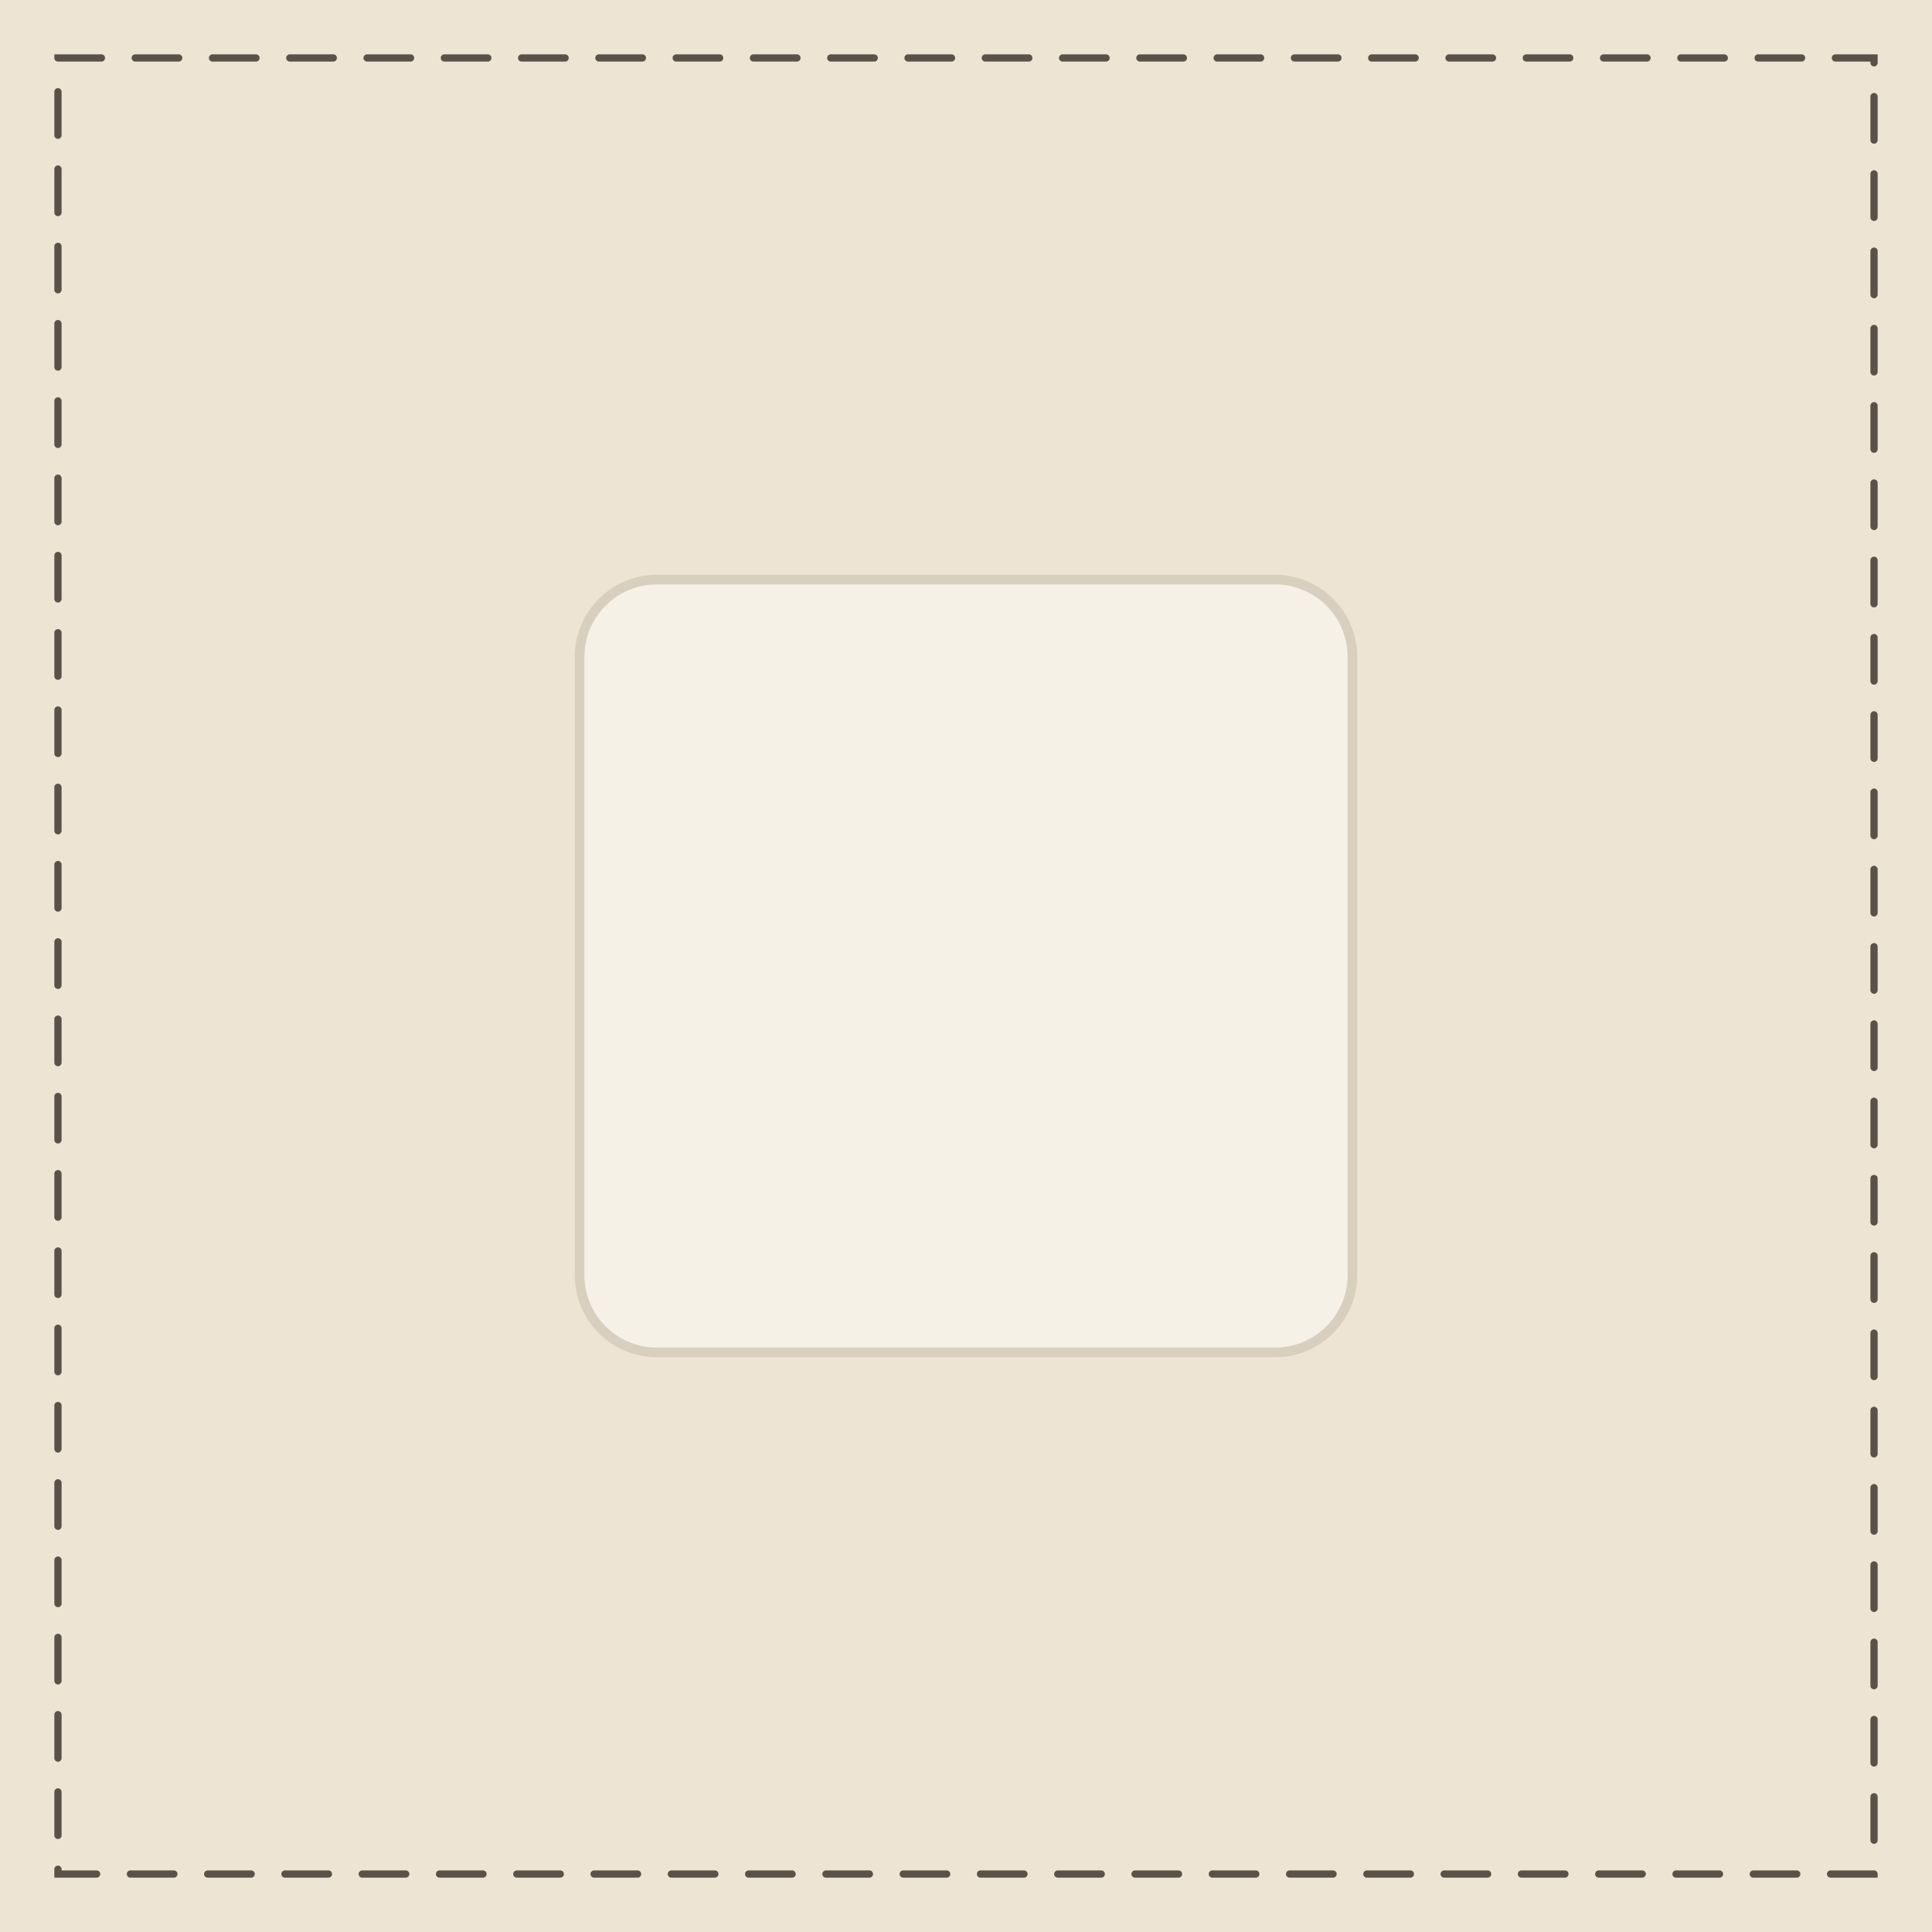
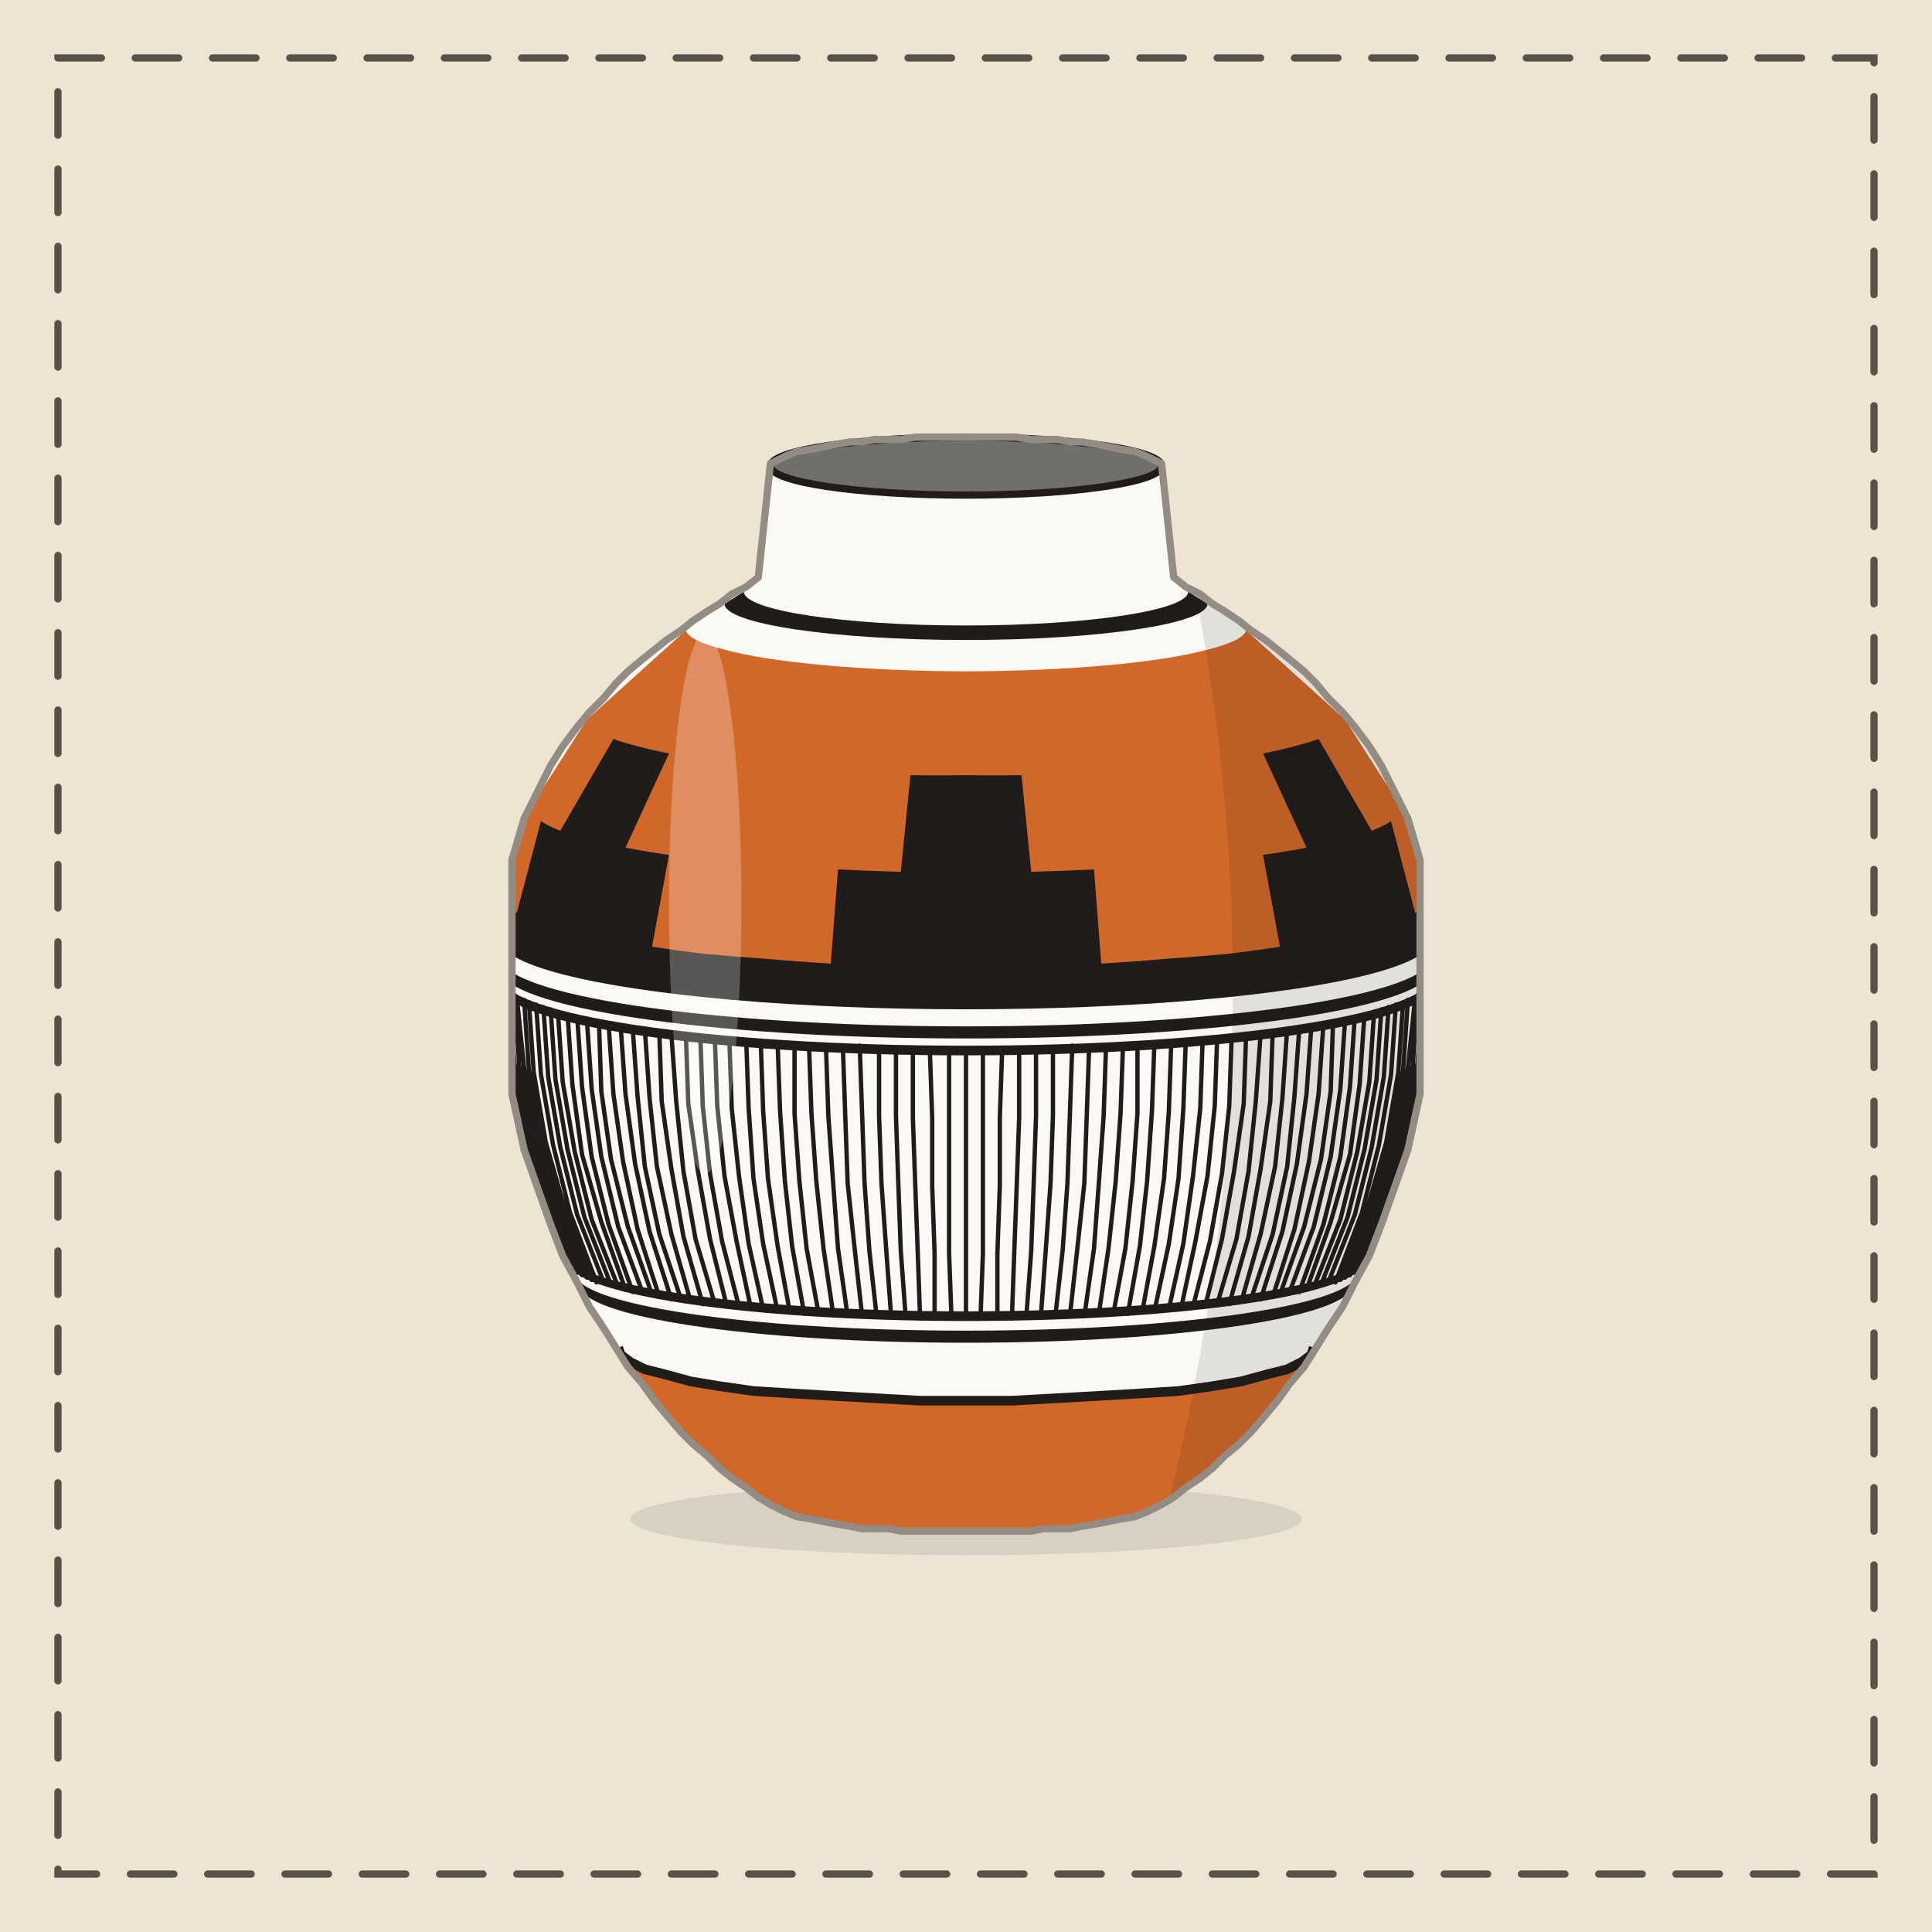
<svg xmlns="http://www.w3.org/2000/svg" width="800" height="800" viewBox="0 0 800 800">
+   <defs>
+     <path id="s1" d="M212 356L217 339L223 327L228 317L233 309L239 301L244 295L250 289L255 283L260 278L266 273L271 269L276 265L282 261L287 257L293 253L298 250L303 246L309 243L314 239L319 192L325 189L330 187L336 186L341 185L346 184L352 183L357 183L362 182L368 182L373 182L379 181L384 181L389 181L395 181L400 181L405 181L411 181L416 181L421 181L427 182L432 182L438 182L443 183L448 183L454 184L459 185L464 186L470 187L475 189L481 192L486 239L491 243L497 246L502 250L507 253L513 257L518 261L524 265L529 269L534 273L540 278L545 283L550 289L556 295L561 301L567 309L572 317L577 327L583 339L588 356L588 453L583 476L577 493L572 507L567 520L561 531L556 541L550 550L545 558L540 566L534 573L529 580L524 586L518 593L513 598L507 603L502 608L497 612L491 616L486 620L481 623L475 626L470 628L464 629L459 630L454 631L448 632L443 633L438 633L432 633L427 634L421 634L416 634L411 634L405 634L400 634L395 634L389 634L384 634L379 634L373 634L368 633L362 633L357 633L352 632L346 631L341 630L336 629L330 628L325 626L319 623L314 620L309 616L303 612L298 608L293 603L287 598L282 593L276 586L271 580L266 573L260 566L255 558L250 550L244 541L239 531L233 520L228 507L223 493L217 476L212 453Z" />
+     <clipPath id="c1">
+       <use href="#s1" />
+     </clipPath>
+   </defs>
  <rect width="800" height="800" fill="#EDE4D3" />
+   <ellipse cx="400" cy="629" rx="139" ry="15" fill="#D8D0C0" />
+   <use href="#s1" fill="#FBF9F4" />
+   <g clip-path="url(#c1)">
+     <path d="M256 558L257 561L261 564L267 567L275 569L286 572L298 574L312 576L328 577L345 578L363 579L381 580L400 580L419 580L437 579L455 578L472 577L488 576L502 574L514 572L525 569L533 567L539 564L543 561L544 558L613 683L187 683Z" fill="#D2672A" />
+     <path d="M256 558L257 561L261 564L267 567L275 569L286 572L298 574L312 576L328 577L345 578L363 579L381 580L400 580L419 580L437 579L455 578L472 577L488 576L502 574L514 572L525 569L533 567L539 564L543 561L544 558" fill="none" stroke="#1F1C1A" stroke-width="4" />
+     <path d="M308 245A92 14 0 0 0 492 245L500 250A100 15 0 0 1 300 250L308 245Z" fill="#1F1C1A" />
+     <path d="M207 389L213 352A187 28 0 0 0 215 357L232 319A170 26 0 0 0 237 323L268 285A139 21 0 0 0 275 288A139 21 0 0 0 285 290A139 21 0 0 0 298 293L275 333A170 26 0 0 0 294 336L283 374A187 28 0 0 0 307 377L303 414A193 29 0 0 1 207 389ZM303 414L307 377A187 28 0 0 0 332 378L338 339A170 26 0 0 0 362 340L369 299A139 21 0 0 0 390 299A139 21 0 0 0 410 299A139 21 0 0 0 431 299L438 340A170 26 0 0 0 462 339L468 378A187 28 0 0 0 493 377L497 414A193 29 0 0 1 303 414ZM497 414L493 377A187 28 0 0 0 517 374L506 336A170 26 0 0 0 525 333L502 293A139 21 0 0 0 515 290A139 21 0 0 0 525 288A139 21 0 0 0 532 285L563 323A170 26 0 0 0 568 319L585 357A187 28 0 0 0 587 352L593 389A193 29 0 0 1 497 414Z" fill="#1F1C1A" />
+     <path d="M284 261L243 298A157 24 0 0 0 243 298L220 334A180 27 0 0 0 220 334L209 371A191 29 0 0 0 209 371A191 29 0 0 0 209 373A191 29 0 0 0 214 378L224 340A180 27 0 0 0 232 344L254 306A157 24 0 0 0 264 309L300 269A116 17 0 0 1 284 261ZM300 269L264 309A157 24 0 0 0 277 312L259 351A180 27 0 0 0 277 354L270 392A191 29 0 0 0 292 395A191 29 0 0 0 317 397A191 29 0 0 0 344 399L347 360A180 27 0 0 0 373 361L377 321A157 24 0 0 0 400 321L400 278A116 17 0 0 1 300 269ZM400 278L400 321A157 24 0 0 0 423 321L427 361A180 27 0 0 0 453 360L456 399A191 29 0 0 0 483 397A191 29 0 0 0 508 395A191 29 0 0 0 530 392L523 354A180 27 0 0 0 541 351L523 312A157 24 0 0 0 536 309L500 269A116 17 0 0 1 400 278ZM500 269L536 309A157 24 0 0 0 546 306L568 344A180 27 0 0 0 576 340L586 378A191 29 0 0 0 591 373A191 29 0 0 0 591 371A191 29 0 0 0 591 371L580 334A180 27 0 0 0 580 334L557 298A157 24 0 0 0 557 298L516 261A116 17 0 0 1 500 269Z" fill="#D2672A" />
+     <path d="M207 396A193 29 0 0 0 593 396L593 401A193 29 0 0 1 207 401L207 396Z" fill="#1F1C1A" />
+     <path d="M207 406L209 435L214 464L223 492L235 521M207 407L209 436L214 465L223 494L235 522M208 408L210 437L215 466L223 495L235 523M208 409L211 438L216 467L224 496L236 524M210 410L212 439L217 468L225 497L237 525M211 411L213 440L218 469L226 497L238 526M213 412L215 441L220 470L228 498L239 527M214 413L217 442L222 471L230 499L241 528M217 414L219 443L224 472L232 500L243 529M219 415L221 444L226 473L234 501L245 530M222 416L224 445L229 474L236 502L247 531M225 417L227 446L232 475L239 503L250 531M228 418L230 447L235 476L242 504L253 532M231 419L233 448L238 477L245 505L256 533M235 420L237 449L241 478L249 506L259 534M239 421L241 450L245 479L252 507L262 535M243 422L245 451L249 479L256 508L266 535M248 423L249 452L253 480L260 508L270 536M252 424L254 453L258 481L264 509L273 537M257 425L259 453L263 482L269 510L278 538M262 426L264 454L267 483L273 511L282 538M267 426L269 455L272 483L278 511L286 539M273 427L274 456L278 484L283 512L291 540M278 428L280 456L283 485L288 513L296 540M284 428L285 457L289 485L294 513L301 541M290 429L291 458L294 486L299 514L306 541M296 430L297 458L300 487L305 514L311 542M302 430L303 459L306 487L310 515L316 542M309 431L310 459L312 488L316 515L322 543M315 431L316 460L318 488L322 516L327 543M322 432L323 460L325 489L328 516L333 544M329 432L329 461L331 489L334 517L339 544M335 433L336 461L338 489L341 517L345 544M342 433L343 462L345 490L347 517L351 545M349 433L350 462L351 490L354 518L357 545M356 433L357 462L358 490L360 518L363 545M364 434L364 462L365 490L367 518L369 545M371 434L371 462L372 491L373 518L375 545M378 434L378 463L379 491L380 518L381 546M385 434L386 463L386 491L387 519L387 546M393 434L393 463L393 491L393 519L394 546M400 434L400 463L400 491L400 519L400 546M407 434L407 463L407 491L407 519L406 546M415 434L414 463L414 491L413 519L413 546M422 434L422 463L421 491L420 518L419 546M429 434L429 462L428 491L427 518L425 545M436 434L436 462L435 490L433 518L431 545M444 433L443 462L442 490L440 518L437 545M451 433L450 462L449 490L446 518L443 545M458 433L457 462L455 490L453 517L449 545M465 433L464 461L462 489L459 517L455 544M471 432L471 461L469 489L466 517L461 544M478 432L477 460L475 489L472 516L467 544M485 431L484 460L482 488L478 516L473 543M491 431L490 459L488 488L484 515L478 543M498 430L497 459L494 487L490 515L484 542M504 430L503 458L500 487L495 514L489 542M510 429L509 458L506 486L501 514L494 541M516 428L515 457L511 485L506 513L499 541M522 428L520 456L517 485L512 513L504 540M527 427L526 456L522 484L517 512L509 540M533 426L531 455L528 483L522 511L514 539M538 426L536 454L533 483L527 511L518 538M543 425L541 453L537 482L531 510L522 538M548 424L546 453L542 481L536 509L527 537M552 423L551 452L547 480L540 508L530 536M557 422L555 451L551 479L544 508L534 535M561 421L559 450L555 479L548 507L538 535M565 420L563 449L559 478L551 506L541 534M569 419L567 448L562 477L555 505L544 533M572 418L570 447L565 476L558 504L547 532M575 417L573 446L568 475L561 503L550 531M578 416L576 445L571 474L564 502L553 531M581 415L579 444L574 473L566 501L555 530M583 414L581 443L576 472L568 500L557 529M586 413L583 442L578 471L570 499L559 528M587 412L585 441L580 470L572 498L561 527M589 411L587 440L582 469L574 497L562 526M590 410L588 439L583 468L575 497L563 525M592 409L589 438L584 467L576 496L564 524M592 408L590 437L585 466L577 495L565 523M593 407L591 436L586 465L577 494L565 522M593 406L591 435L586 464L577 492L565 521" fill="none" stroke="#1F1C1A" stroke-width="1.8" stroke-linecap="round" />
+     <path d="M207 404A193 29 0 0 0 593 404L593 408A193 29 0 0 1 207 408L207 404Z" fill="#1F1C1A" />
+     <path d="M233 518A167 25 0 0 0 567 518L565 522A165 25 0 0 1 235 522L233 518Z" fill="#1F1C1A" />
+     <path d="M238 527A162 24 0 0 0 562 527L560 532A160 24 0 0 1 240 532L238 527Z" fill="#1F1C1A" />
+     <path d="M470 144Q551 408 470 672L633 672L633 144Z" fill="#1C1A17" fill-opacity="0.11" />
+     <ellipse cx="292" cy="374" rx="15" ry="112" fill="#FFFFFF" fill-opacity="0.26" />
+   </g>
+   <ellipse cx="400" cy="193" rx="81" ry="12" fill="#716F6B" stroke="#1F1C1A" stroke-width="3" />
+   <use href="#s1" fill="none" stroke="#928C85" stroke-width="3" stroke-linejoin="round" />
  <rect x="24" y="24" width="752" height="752" fill="none" stroke="#5A5249" stroke-width="3" stroke-linecap="round" stroke-dasharray="18 14" />
-   <rect x="240" y="240" width="320" height="320" rx="32" fill="#F6F1E7" stroke="#D9CFBF" stroke-width="4" />
</svg>
